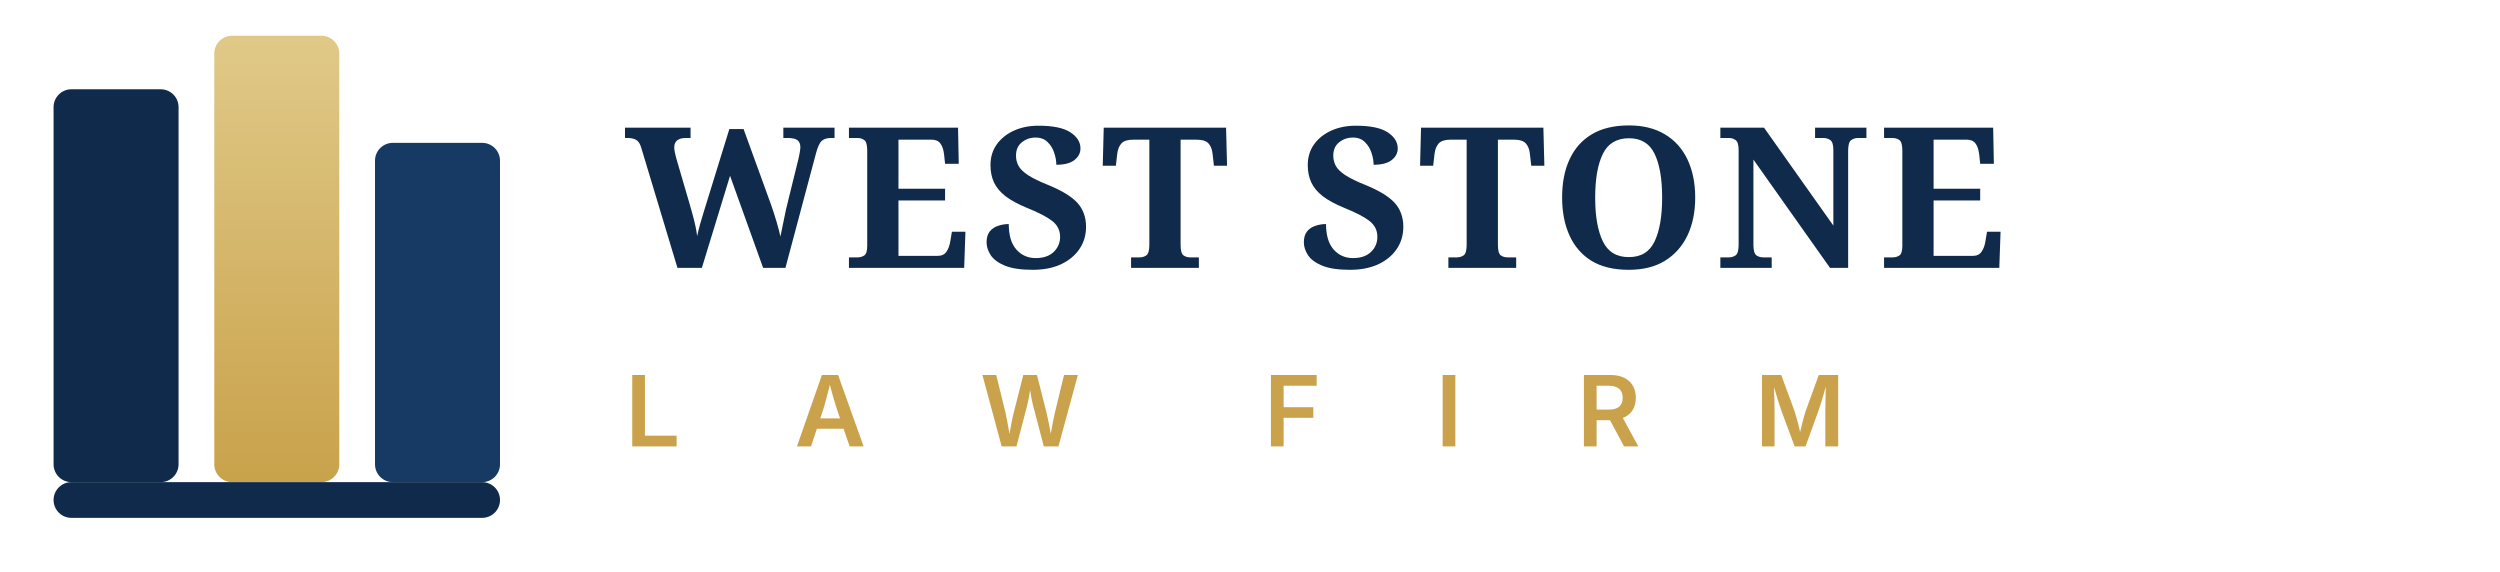
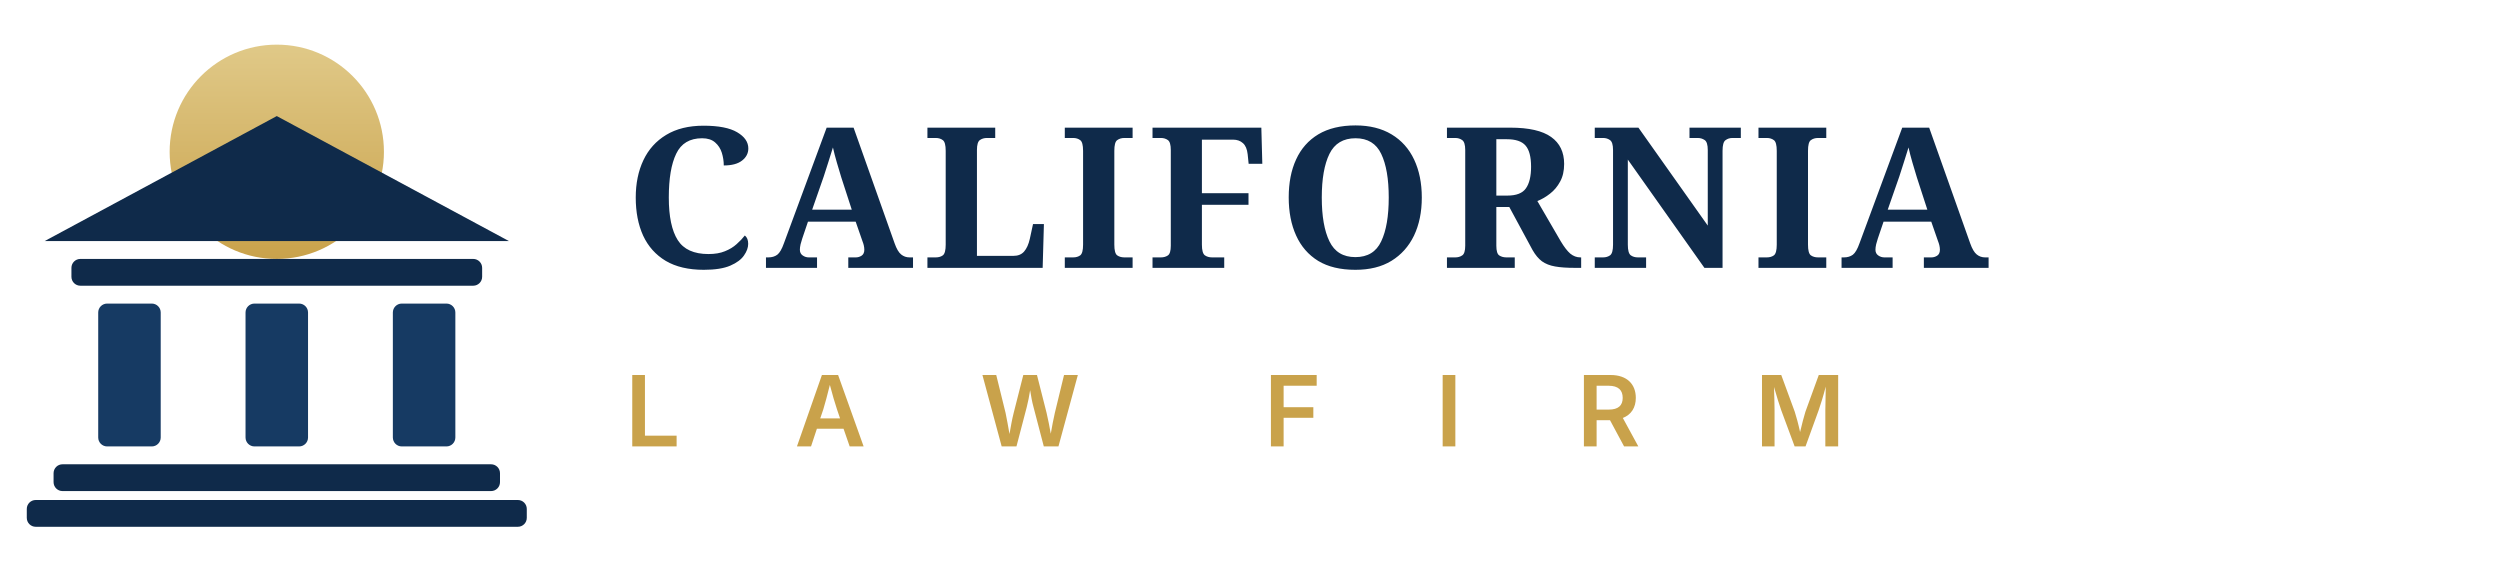
- <svg xmlns="http://www.w3.org/2000/svg" viewBox="0 0 280 64" role="img" aria-label="West Stone Law">
+ <svg xmlns="http://www.w3.org/2000/svg" viewBox="0 0 280 64" role="img" aria-label="California Law">
  <defs>
    <linearGradient id="goldGrad" x1="0" y1="0" x2="0" y2="1">
      <stop offset="0" stop-color="#E0C988" />
      <stop offset="1" stop-color="#C9A24B" />
    </linearGradient>
  </defs>
  <g>
-     <rect x="6" y="10" width="14" height="44" rx="2" fill="#0F2A4A" />
-     <rect x="24" y="4" width="14" height="50" rx="2" fill="url(#goldGrad)" />
-     <rect x="42" y="16" width="14" height="38" rx="2" fill="#163A63" />
-     <rect x="6" y="54" width="50" height="4" rx="2" fill="#0F2A4A" />
+     <circle cx="31" cy="17" r="12" fill="url(#goldGrad)" />
+     <polygon points="5,27 31,13 57,27" fill="#0F2A4A" />
+     <rect x="8" y="29" width="46" height="3" rx="1" fill="#0F2A4A" />
+     <rect x="11" y="34" width="7" height="16" rx="1" fill="#163A63" />
+     <rect x="27.5" y="34" width="7" height="16" rx="1" fill="#163A63" />
+     <rect x="44" y="34" width="7" height="16" rx="1" fill="#163A63" />
+     <rect x="6" y="52" width="50" height="3" rx="1" fill="#0F2A4A" />
+     <rect x="3" y="56" width="56" height="3" rx="1" fill="#0F2A4A" />
  </g>
-   <text x="70" y="30" font-family="Fraunces, Georgia, serif" font-size="22" font-weight="600" letter-spacing="1" fill="#0F2A4A">WEST STONE</text>
+   <text x="70" y="30" font-family="Fraunces, Georgia, serif" font-size="22" font-weight="600" letter-spacing="1" fill="#0F2A4A">CALIFORNIA</text>
  <text x="70" y="50" font-family="Inter, Arial, sans-serif" font-size="11" font-weight="600" letter-spacing="5" fill="#C9A24B">L A W  F I R M</text>
</svg>
